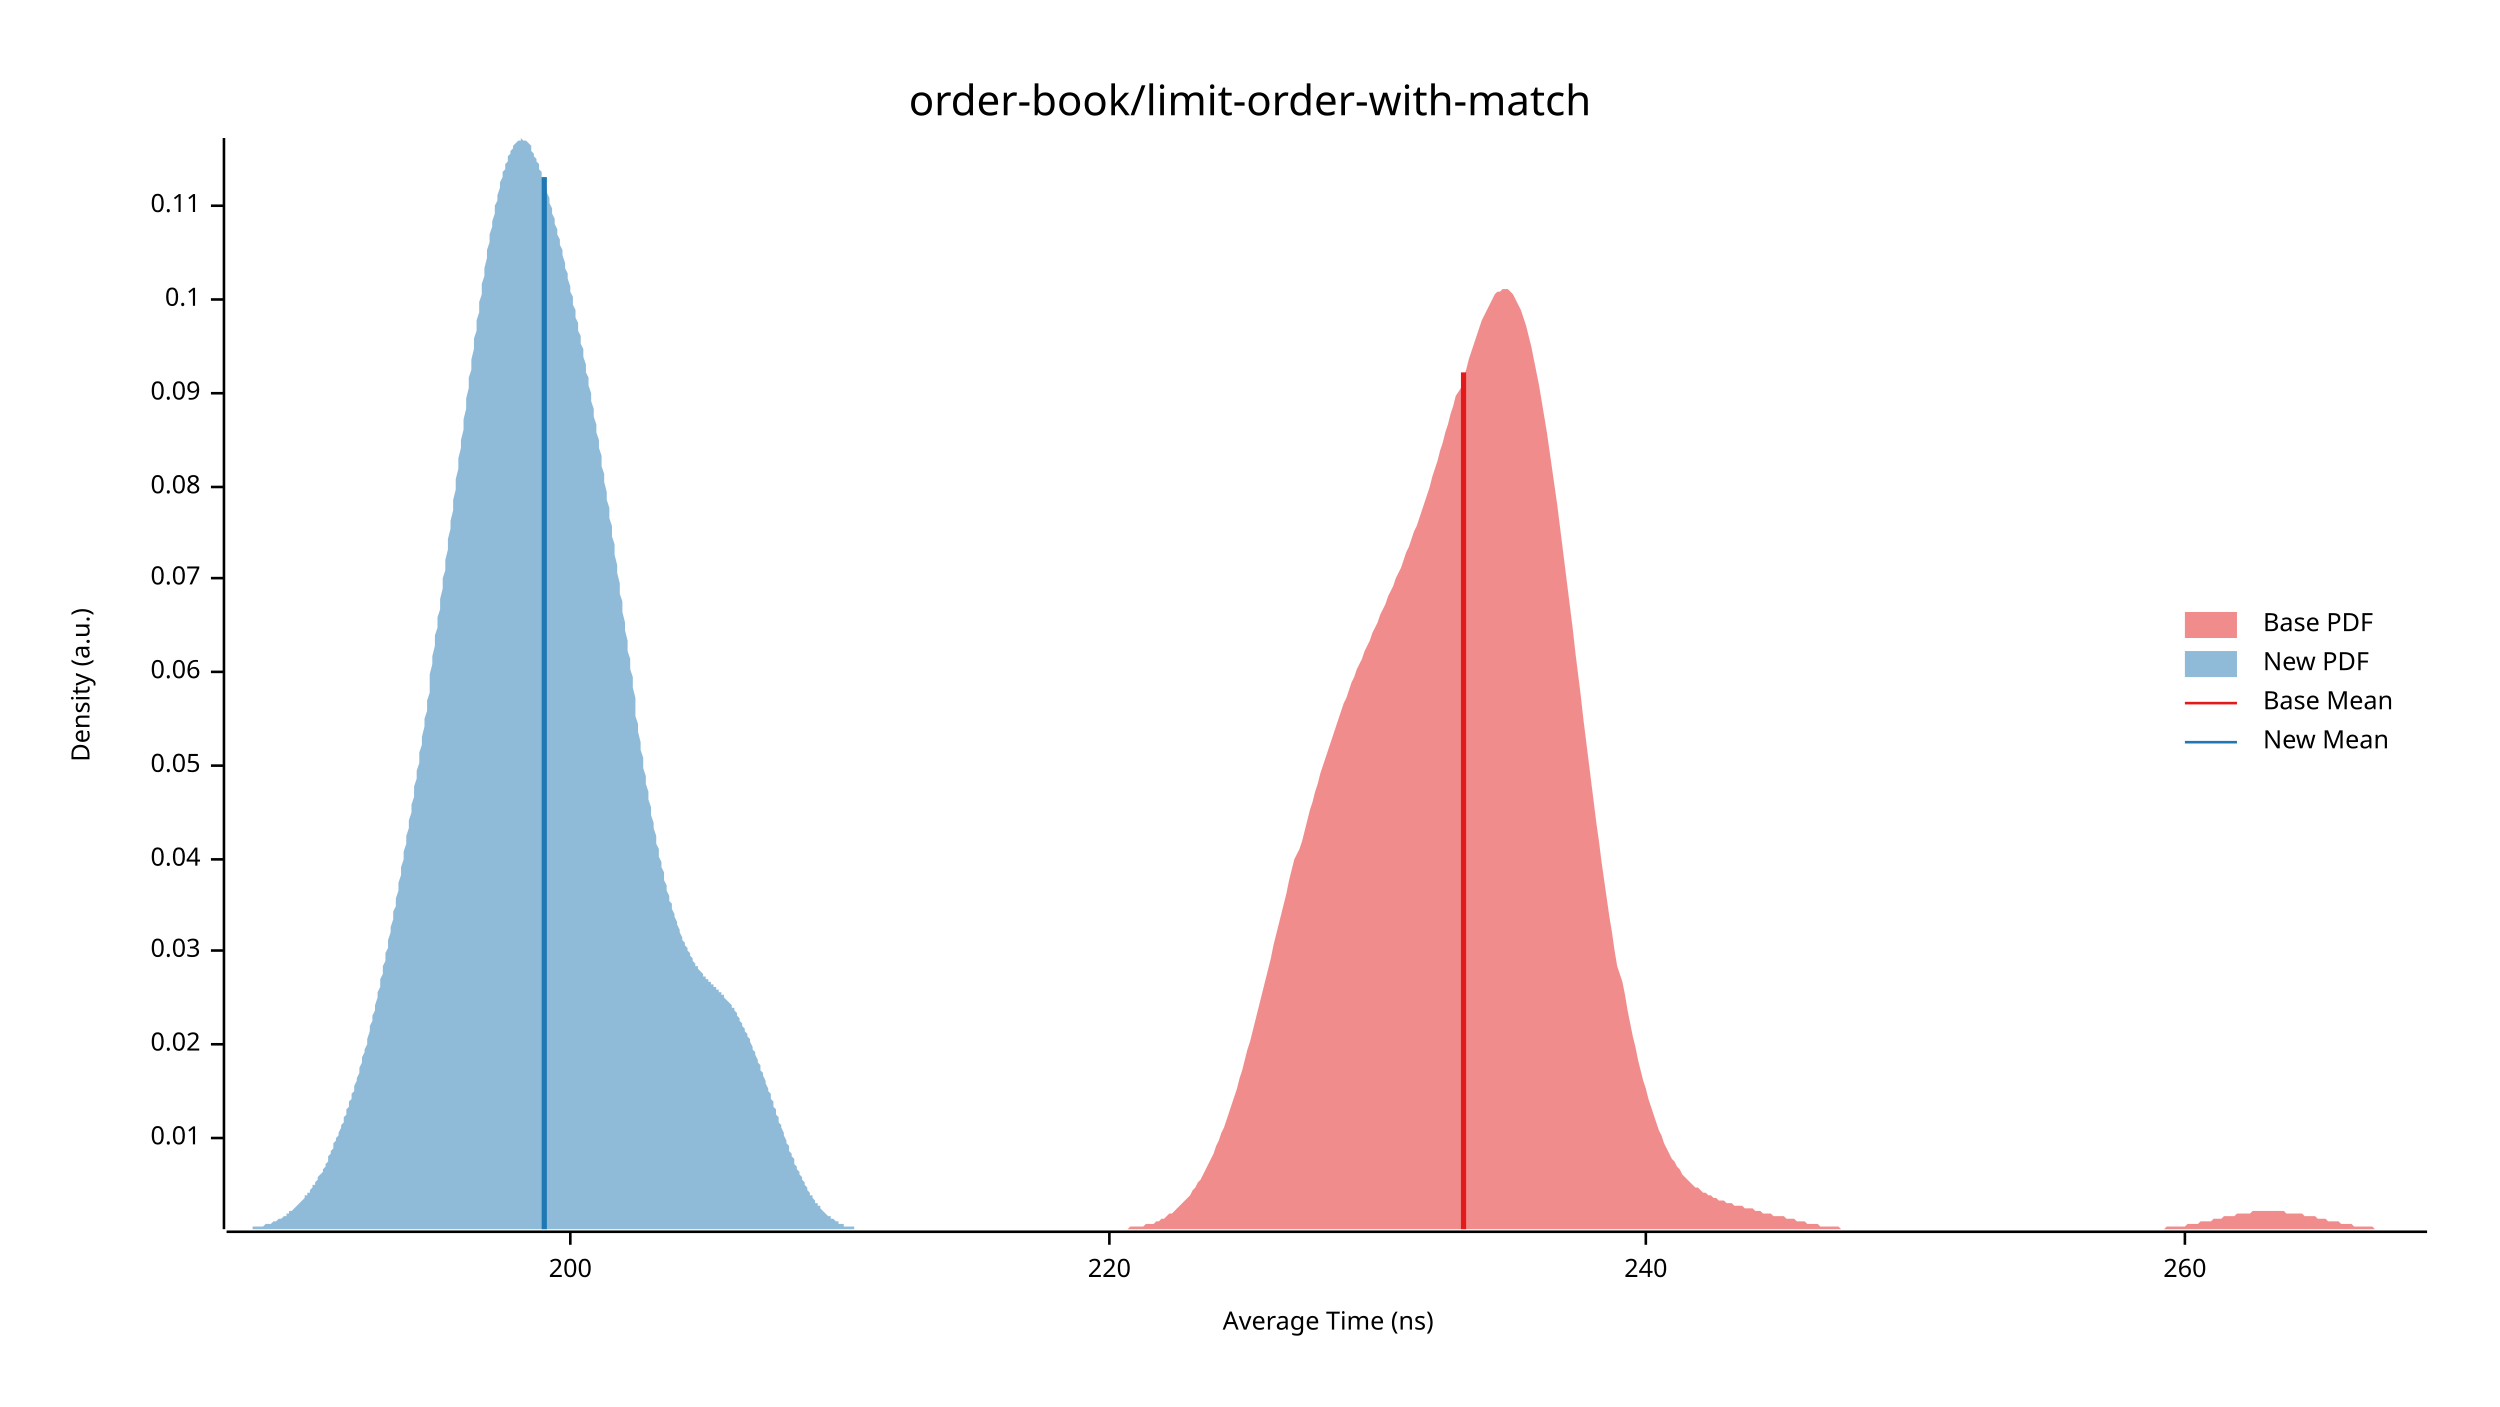
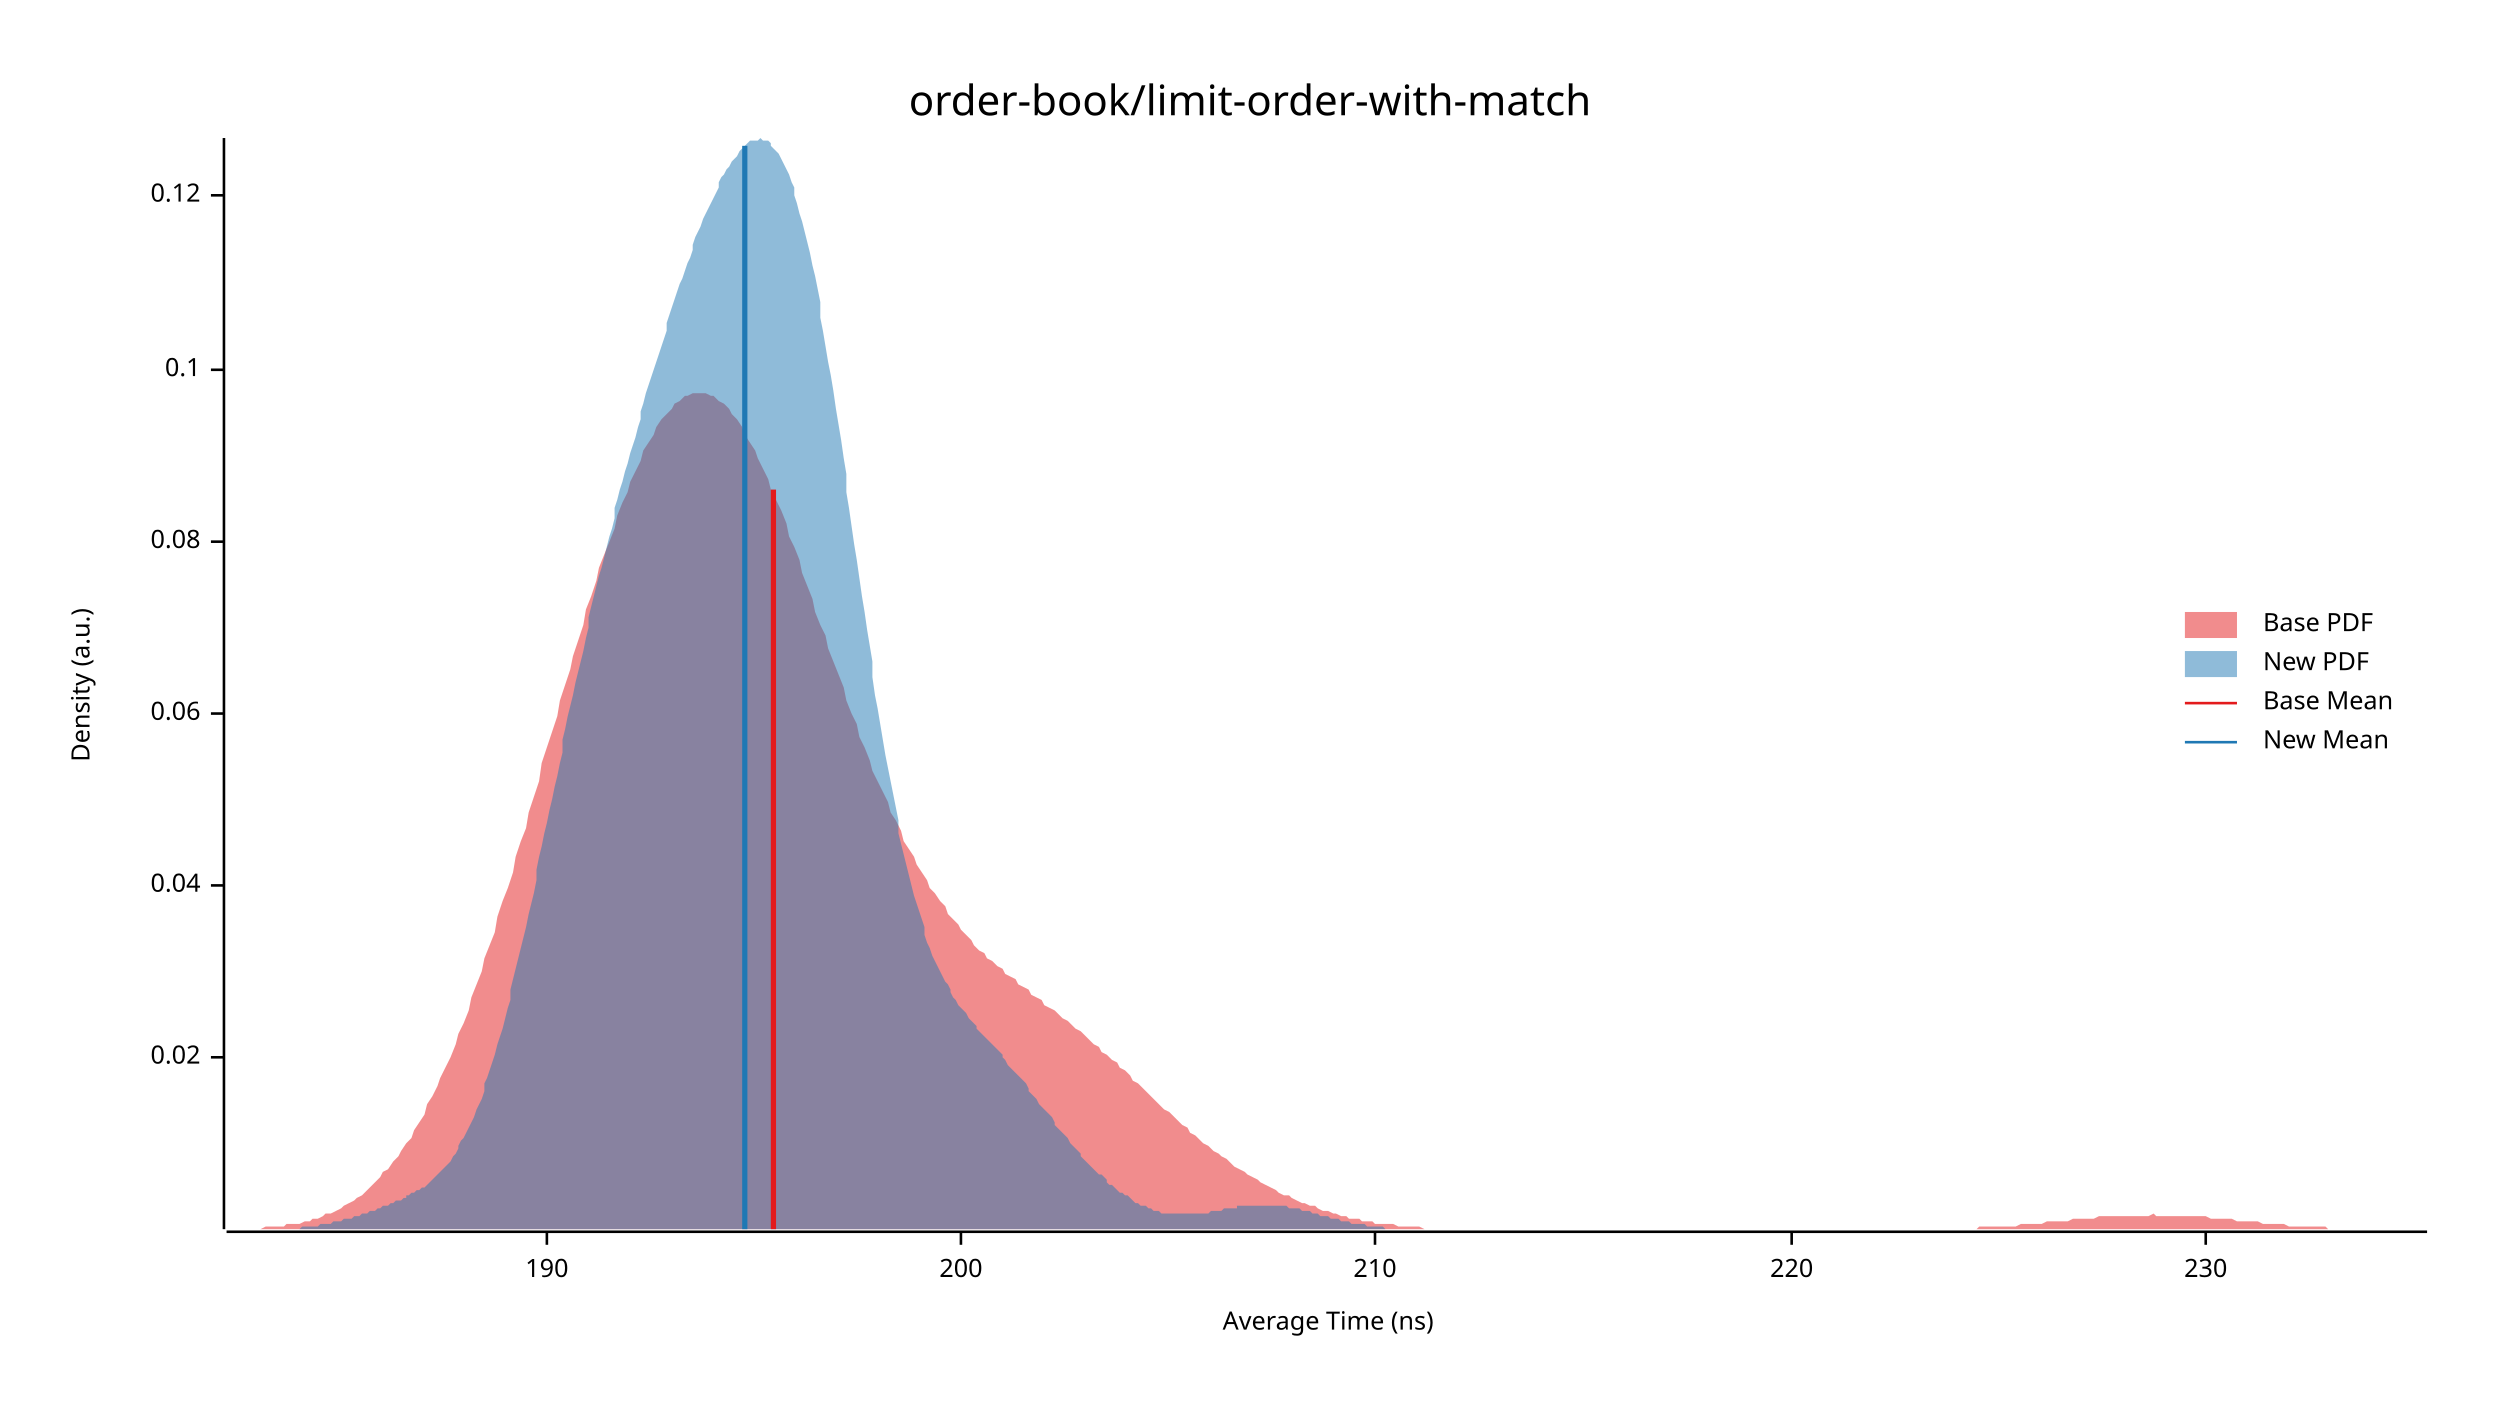
<svg xmlns="http://www.w3.org/2000/svg" width="960" height="540" viewBox="0 0 960 540">
  <text x="480" y="32" dy="0.76em" text-anchor="middle" font-family="sans-serif" font-size="16.129" opacity="1" fill="#000000">
order-book/limit-order-with-match
</text>
  <text x="27" y="263" dy="0.76em" text-anchor="middle" font-family="sans-serif" font-size="9.677" opacity="1" fill="#000000" transform="rotate(270, 27, 263)">
Density (a.u.)
</text>
  <text x="510" y="513" dy="-0.5ex" text-anchor="middle" font-family="sans-serif" font-size="9.677" opacity="1" fill="#000000">
Average Time (ns)
</text>
  <polyline fill="none" opacity="1" stroke="#000000" stroke-width="1" points="86,53 86,472 " />
-   <text x="77" y="437" dy="0.5ex" text-anchor="end" font-family="sans-serif" font-size="9.677" opacity="1" fill="#000000">
- 0.01
- </text>
-   <polyline fill="none" opacity="1" stroke="#000000" stroke-width="1" points="81,437 86,437 " />
-   <text x="77" y="401" dy="0.5ex" text-anchor="end" font-family="sans-serif" font-size="9.677" opacity="1" fill="#000000">
+   <text x="77" y="406" dy="0.5ex" text-anchor="end" font-family="sans-serif" font-size="9.677" opacity="1" fill="#000000">
0.02
</text>
-   <polyline fill="none" opacity="1" stroke="#000000" stroke-width="1" points="81,401 86,401 " />
-   <text x="77" y="365" dy="0.5ex" text-anchor="end" font-family="sans-serif" font-size="9.677" opacity="1" fill="#000000">
- 0.03
- </text>
-   <polyline fill="none" opacity="1" stroke="#000000" stroke-width="1" points="81,365 86,365 " />
-   <text x="77" y="330" dy="0.5ex" text-anchor="end" font-family="sans-serif" font-size="9.677" opacity="1" fill="#000000">
+   <polyline fill="none" opacity="1" stroke="#000000" stroke-width="1" points="81,406 86,406 " />
+   <text x="77" y="340" dy="0.5ex" text-anchor="end" font-family="sans-serif" font-size="9.677" opacity="1" fill="#000000">
0.04
</text>
-   <polyline fill="none" opacity="1" stroke="#000000" stroke-width="1" points="81,330 86,330 " />
-   <text x="77" y="294" dy="0.5ex" text-anchor="end" font-family="sans-serif" font-size="9.677" opacity="1" fill="#000000">
- 0.05
- </text>
-   <polyline fill="none" opacity="1" stroke="#000000" stroke-width="1" points="81,294 86,294 " />
-   <text x="77" y="258" dy="0.5ex" text-anchor="end" font-family="sans-serif" font-size="9.677" opacity="1" fill="#000000">
+   <polyline fill="none" opacity="1" stroke="#000000" stroke-width="1" points="81,340 86,340 " />
+   <text x="77" y="274" dy="0.5ex" text-anchor="end" font-family="sans-serif" font-size="9.677" opacity="1" fill="#000000">
0.06
</text>
-   <polyline fill="none" opacity="1" stroke="#000000" stroke-width="1" points="81,258 86,258 " />
-   <text x="77" y="222" dy="0.5ex" text-anchor="end" font-family="sans-serif" font-size="9.677" opacity="1" fill="#000000">
- 0.07
- </text>
-   <polyline fill="none" opacity="1" stroke="#000000" stroke-width="1" points="81,222 86,222 " />
-   <text x="77" y="187" dy="0.5ex" text-anchor="end" font-family="sans-serif" font-size="9.677" opacity="1" fill="#000000">
+   <polyline fill="none" opacity="1" stroke="#000000" stroke-width="1" points="81,274 86,274 " />
+   <text x="77" y="208" dy="0.5ex" text-anchor="end" font-family="sans-serif" font-size="9.677" opacity="1" fill="#000000">
0.08
</text>
-   <polyline fill="none" opacity="1" stroke="#000000" stroke-width="1" points="81,187 86,187 " />
-   <text x="77" y="151" dy="0.5ex" text-anchor="end" font-family="sans-serif" font-size="9.677" opacity="1" fill="#000000">
- 0.09
- </text>
-   <polyline fill="none" opacity="1" stroke="#000000" stroke-width="1" points="81,151 86,151 " />
-   <text x="77" y="115" dy="0.5ex" text-anchor="end" font-family="sans-serif" font-size="9.677" opacity="1" fill="#000000">
+   <polyline fill="none" opacity="1" stroke="#000000" stroke-width="1" points="81,208 86,208 " />
+   <text x="77" y="142" dy="0.5ex" text-anchor="end" font-family="sans-serif" font-size="9.677" opacity="1" fill="#000000">
0.1
</text>
-   <polyline fill="none" opacity="1" stroke="#000000" stroke-width="1" points="81,115 86,115 " />
-   <text x="77" y="79" dy="0.5ex" text-anchor="end" font-family="sans-serif" font-size="9.677" opacity="1" fill="#000000">
- 0.11
+   <polyline fill="none" opacity="1" stroke="#000000" stroke-width="1" points="81,142 86,142 " />
+   <text x="77" y="75" dy="0.5ex" text-anchor="end" font-family="sans-serif" font-size="9.677" opacity="1" fill="#000000">
+ 0.12
</text>
-   <polyline fill="none" opacity="1" stroke="#000000" stroke-width="1" points="81,79 86,79 " />
+   <polyline fill="none" opacity="1" stroke="#000000" stroke-width="1" points="81,75 86,75 " />
  <polyline fill="none" opacity="1" stroke="#000000" stroke-width="1" points="87,473 932,473 " />
-   <text x="219" y="483" dy="0.76em" text-anchor="middle" font-family="sans-serif" font-size="9.677" opacity="1" fill="#000000">
+   <text x="210" y="483" dy="0.76em" text-anchor="middle" font-family="sans-serif" font-size="9.677" opacity="1" fill="#000000">
+ 190
+ </text>
+   <polyline fill="none" opacity="1" stroke="#000000" stroke-width="1" points="210,473 210,478 " />
+   <text x="369" y="483" dy="0.76em" text-anchor="middle" font-family="sans-serif" font-size="9.677" opacity="1" fill="#000000">
200
</text>
-   <polyline fill="none" opacity="1" stroke="#000000" stroke-width="1" points="219,473 219,478 " />
-   <text x="426" y="483" dy="0.76em" text-anchor="middle" font-family="sans-serif" font-size="9.677" opacity="1" fill="#000000">
+   <polyline fill="none" opacity="1" stroke="#000000" stroke-width="1" points="369,473 369,478 " />
+   <text x="528" y="483" dy="0.76em" text-anchor="middle" font-family="sans-serif" font-size="9.677" opacity="1" fill="#000000">
+ 210
+ </text>
+   <polyline fill="none" opacity="1" stroke="#000000" stroke-width="1" points="528,473 528,478 " />
+   <text x="688" y="483" dy="0.76em" text-anchor="middle" font-family="sans-serif" font-size="9.677" opacity="1" fill="#000000">
220
</text>
-   <polyline fill="none" opacity="1" stroke="#000000" stroke-width="1" points="426,473 426,478 " />
-   <text x="632" y="483" dy="0.76em" text-anchor="middle" font-family="sans-serif" font-size="9.677" opacity="1" fill="#000000">
- 240
+   <polyline fill="none" opacity="1" stroke="#000000" stroke-width="1" points="688,473 688,478 " />
+   <text x="847" y="483" dy="0.76em" text-anchor="middle" font-family="sans-serif" font-size="9.677" opacity="1" fill="#000000">
+ 230
</text>
-   <polyline fill="none" opacity="1" stroke="#000000" stroke-width="1" points="632,473 632,478 " />
-   <text x="839" y="483" dy="0.76em" text-anchor="middle" font-family="sans-serif" font-size="9.677" opacity="1" fill="#000000">
- 260
- </text>
-   <polyline fill="none" opacity="1" stroke="#000000" stroke-width="1" points="839,473 839,478 " />
-   <polygon opacity="0.5" fill="#E31A1C" points="424,472 425,472 426,472 427,472 428,472 429,472 430,472 431,472 432,472 433,472 434,471 435,471 437,471 438,471 439,471 440,470 441,470 442,470 443,470 444,469 445,469 446,468 447,468 448,467 449,466 450,466 451,465 452,464 453,463 454,462 455,461 456,460 457,459 458,457 459,456 460,454 461,453 462,451 463,449 464,447 465,445 466,443 467,440 468,438 469,435 470,433 471,430 472,427 473,424 474,421 475,418 476,414 477,411 478,407 479,403 480,400 481,396 482,392 483,388 484,384 485,380 486,376 487,372 488,368 489,363 490,359 491,355 492,351 493,347 494,343 495,338 496,334 497,330 499,326 500,323 501,319 502,315 503,311 504,308 505,304 506,301 507,297 508,294 509,291 510,288 511,285 512,282 513,279 514,276 515,273 516,270 517,268 518,265 519,262 520,260 521,257 522,255 523,253 524,250 525,248 526,246 527,243 528,241 529,239 530,236 531,234 532,232 533,229 534,227 535,225 536,222 537,220 538,218 539,215 540,212 541,210 542,207 543,204 544,202 545,199 546,196 547,193 548,190 549,187 550,183 551,180 552,177 553,173 554,170 555,166 556,163 557,159 558,156 559,152 561,149 562,145 563,142 564,138 565,135 566,132 567,129 568,126 569,123 570,121 571,119 572,117 573,115 574,113 575,112 576,112 577,111 578,111 579,111 580,112 581,113 582,115 583,117 584,119 585,122 586,125 587,129 588,133 589,138 590,143 591,148 592,154 593,160 594,166 595,173 596,180 597,187 598,194 599,202 600,210 601,218 602,226 603,234 604,242 605,251 606,259 607,267 608,276 609,284 610,292 611,300 612,308 613,316 614,323 615,331 616,338 617,345 618,352 619,358 620,365 621,371 623,377 624,382 625,388 626,393 627,398 628,402 629,407 630,411 631,415 632,418 633,422 634,425 635,428 636,431 637,434 638,436 639,439 640,441 641,443 642,445 643,446 644,448 645,449 646,451 647,452 648,453 649,454 650,455 651,456 652,456 653,457 654,458 655,458 656,459 657,459 658,460 659,460 660,461 661,461 662,461 663,462 664,462 665,462 666,463 667,463 668,463 669,463 670,464 671,464 672,464 673,464 674,465 675,465 676,465 677,466 678,466 679,466 680,466 681,467 682,467 683,467 685,467 686,468 687,468 688,468 689,468 690,469 691,469 692,469 693,469 694,470 695,470 696,470 697,470 698,470 699,471 700,471 701,471 702,471 703,471 704,471 705,471 706,471 707,472 708,472 709,472 710,472 711,472 712,472 713,472 714,472 715,472 716,472 717,472 718,472 719,472 720,472 721,472 722,472 723,472 724,472 725,472 726,472 727,472 728,472 729,472 730,472 731,472 732,472 733,472 734,472 735,472 736,472 737,472 738,472 739,472 740,472 741,472 742,472 743,472 744,472 745,472 747,472 748,472 749,472 750,472 751,472 752,472 753,472 754,472 755,472 756,472 757,472 758,472 759,472 760,472 761,472 762,472 763,472 764,472 765,472 766,472 767,472 768,472 769,472 770,472 771,472 772,472 773,472 774,472 775,472 776,472 777,472 778,472 779,472 780,472 781,472 782,472 783,472 784,472 785,472 786,472 787,472 788,472 789,472 790,472 791,472 792,472 793,472 794,472 795,472 796,472 797,472 798,472 799,472 800,472 801,472 802,472 803,472 804,472 805,472 806,472 807,472 809,472 810,472 811,472 812,472 813,472 814,472 815,472 816,472 817,472 818,472 819,472 820,472 821,472 822,472 823,472 824,472 825,472 826,472 827,472 828,472 829,472 830,472 831,472 832,471 833,471 834,471 835,471 836,471 837,471 838,471 839,471 840,470 841,470 842,470 843,470 844,470 845,469 846,469 847,469 848,469 849,469 850,468 851,468 852,468 853,468 854,467 855,467 856,467 857,467 858,467 859,466 860,466 861,466 862,466 863,466 864,466 865,465 866,465 867,465 868,465 869,465 871,465 872,465 873,465 874,465 875,465 876,465 877,465 878,466 879,466 880,466 881,466 882,466 883,466 884,466 885,467 886,467 887,467 888,467 889,467 890,468 891,468 892,468 893,468 894,469 895,469 896,469 897,469 898,469 899,470 900,470 901,470 902,470 903,470 904,471 905,471 906,471 907,471 908,471 909,471 910,471 911,471 912,472 913,472 914,472 915,472 916,472 917,472 918,472 919,472 920,472 921,472 922,472 923,472 924,472 925,472 926,472 927,472 928,472 929,472 930,472 932,472 932,472 424,472 " />
-   <polygon opacity="0.5" fill="#1F78B4" points="87,472 87,472 87,472 88,472 88,472 89,472 89,472 90,472 90,472 91,472 91,472 92,472 92,472 93,472 93,472 94,472 94,472 95,472 95,472 96,472 96,472 97,472 97,471 98,471 98,471 99,471 99,471 100,471 100,471 101,471 101,471 102,470 102,470 103,470 103,470 104,470 104,470 105,469 105,469 106,469 106,469 107,468 107,468 108,468 108,468 109,467 109,467 110,467 110,466 111,466 111,465 112,465 112,465 113,464 113,464 114,463 114,463 115,462 115,462 116,461 116,461 117,460 117,459 118,459 118,458 119,458 119,457 120,456 120,455 121,455 121,454 122,453 122,452 123,451 123,451 124,450 124,449 125,448 125,447 126,446 126,445 126,444 127,443 127,442 128,441 128,439 129,438 129,437 130,436 130,435 131,433 131,432 132,431 132,429 133,428 133,426 134,425 134,423 135,422 135,420 136,419 136,417 137,415 137,414 138,412 138,410 139,408 139,406 140,404 140,403 141,401 141,399 142,396 142,394 143,392 143,390 144,388 144,386 145,383 145,381 146,379 146,376 147,374 147,371 148,369 148,366 149,364 149,361 150,358 150,356 151,353 151,350 152,348 152,345 153,342 153,339 154,336 154,333 155,330 155,327 156,324 156,321 157,318 157,315 158,312 158,309 159,306 159,302 160,299 160,296 161,293 161,289 162,286 162,283 163,279 163,276 164,273 164,269 165,266 165,262 165,259 166,255 166,252 167,248 167,244 168,241 168,237 169,234 169,230 170,226 170,222 171,219 171,215 172,211 172,207 173,203 173,200 174,196 174,192 175,188 175,184 176,180 176,176 177,172 177,169 178,165 178,161 179,157 179,153 180,149 180,145 181,142 181,138 182,134 182,130 183,127 183,123 184,120 184,116 185,113 185,109 186,106 186,103 187,99 187,96 188,93 188,90 189,87 189,85 190,82 190,79 191,77 191,75 192,72 192,70 193,68 193,66 194,65 194,63 195,62 195,60 196,59 196,58 197,57 197,56 198,55 198,55 199,54 199,54 200,54 200,53 201,54 201,54 202,54 202,54 203,55 203,55 204,56 204,57 204,58 205,59 205,60 206,61 206,62 207,63 207,65 208,66 208,68 209,69 209,71 210,73 210,74 211,76 211,78 212,80 212,82 213,84 213,86 214,88 214,90 215,92 215,94 216,96 216,98 217,101 217,103 218,105 218,107 219,110 219,112 220,114 220,117 221,119 221,122 222,124 222,127 223,129 223,132 224,134 224,137 225,140 225,143 226,145 226,148 227,151 227,154 228,157 228,160 229,163 229,166 230,169 230,172 231,175 231,179 232,182 232,185 233,189 233,192 234,195 234,199 235,202 235,206 236,209 236,213 237,217 237,220 238,224 238,228 239,231 239,235 240,239 240,242 241,246 241,250 242,253 242,257 243,260 243,264 244,268 244,271 244,275 245,278 245,281 246,285 246,288 247,291 247,295 248,298 248,301 249,304 249,307 250,310 250,313 251,316 251,318 252,321 252,324 253,326 253,329 254,331 254,333 255,335 255,338 256,340 256,342 257,344 257,346 258,347 258,349 259,351 259,352 260,354 260,355 261,357 261,358 262,360 262,361 263,362 263,363 264,364 264,365 265,366 265,367 266,368 266,369 267,370 267,371 268,371 268,372 269,373 269,373 270,374 270,375 271,375 271,376 272,376 272,377 273,377 273,378 274,378 274,379 275,379 275,380 276,380 276,381 277,381 277,382 278,382 278,383 279,384 279,384 280,385 280,385 281,386 281,387 282,387 282,388 283,389 283,390 283,390 284,391 284,392 285,393 285,394 286,395 286,396 287,397 287,398 288,399 288,400 289,402 289,403 290,404 290,405 291,407 291,408 292,409 292,411 293,412 293,413 294,415 294,416 295,418 295,419 296,420 296,422 297,423 297,425 298,426 298,428 299,429 299,431 300,432 300,433 301,435 301,436 302,438 302,439 303,440 303,442 304,443 304,444 305,445 305,447 306,448 306,449 307,450 307,451 308,452 308,453 309,454 309,455 310,456 310,457 311,458 311,459 312,459 312,460 313,461 313,462 314,462 314,463 315,463 315,464 316,465 316,465 317,466 317,466 318,467 318,467 319,467 319,468 320,468 320,468 321,469 321,469 322,469 322,470 322,470 323,470 323,470 324,470 324,471 325,471 325,471 326,471 326,471 327,471 327,471 328,471 328,472 329,472 329,472 330,472 330,472 331,472 331,472 332,472 332,472 333,472 333,472 87,472 " />
-   <polyline fill="none" opacity="1" stroke="#E31A1C" stroke-width="2" points="562,472 562,143 " />
-   <polyline fill="none" opacity="1" stroke="#1F78B4" stroke-width="2" points="209,472 209,68 " />
+   <polyline fill="none" opacity="1" stroke="#000000" stroke-width="1" points="847,473 847,478 " />
+   <polygon opacity="0.5" fill="#E31A1C" points="87,472 88,472 90,472 92,472 93,472 95,472 97,472 98,472 100,472 102,471 103,471 105,471 107,471 109,471 110,470 112,470 114,470 115,470 117,469 119,469 120,468 122,468 124,467 125,466 127,466 129,465 131,464 132,463 134,462 136,461 137,460 139,459 141,457 142,456 144,454 146,452 147,450 149,449 151,446 153,444 154,442 156,439 158,437 159,434 161,431 163,428 164,424 166,421 168,417 169,414 171,410 173,406 175,401 176,397 178,393 180,388 181,383 183,378 185,373 186,368 188,363 190,358 191,352 193,346 195,341 197,335 198,329 200,323 202,318 203,312 205,306 207,300 208,293 210,287 212,281 214,275 215,269 217,263 219,257 220,252 222,246 224,240 225,234 227,229 229,223 230,218 232,213 234,208 236,203 237,198 239,193 241,189 242,185 244,181 246,177 247,173 249,170 251,167 252,164 254,161 256,159 258,157 259,155 261,154 263,152 264,152 266,151 268,151 269,151 271,151 273,152 274,152 276,154 278,155 280,157 281,159 283,161 285,164 286,167 288,170 290,173 291,176 293,180 295,184 296,188 298,192 300,196 302,201 303,206 305,210 307,215 308,220 310,225 312,230 313,235 315,240 317,244 318,249 320,254 322,259 324,264 325,269 327,274 329,278 330,283 332,287 334,292 335,296 337,300 339,304 341,308 342,312 344,315 346,319 347,323 349,326 351,329 352,332 354,335 356,338 357,341 359,343 361,346 363,348 364,351 366,353 368,355 369,357 371,359 373,361 374,363 376,365 378,366 379,368 381,369 383,371 385,372 386,374 388,375 390,376 391,378 393,379 395,380 396,382 398,383 400,384 401,386 403,387 405,388 407,390 408,391 410,392 412,394 413,395 415,396 417,398 418,399 420,401 422,402 423,404 425,405 427,407 429,408 430,410 432,411 434,413 435,415 437,416 439,418 440,419 442,421 444,423 445,424 447,426 449,427 451,429 452,430 454,432 456,433 457,435 459,436 461,438 462,439 464,440 466,442 468,443 469,444 471,445 473,447 474,448 476,449 478,450 479,451 481,452 483,453 484,454 486,455 488,456 490,457 491,458 493,459 495,459 496,460 498,461 500,462 501,462 503,463 505,463 506,464 508,465 510,465 512,466 513,466 515,467 517,467 518,468 520,468 522,468 523,469 525,469 527,469 528,470 530,470 532,470 534,470 535,470 537,471 539,471 540,471 542,471 544,471 545,471 547,472 549,472 550,472 552,472 554,472 556,472 557,472 559,472 561,472 562,472 564,472 566,472 567,472 569,472 571,472 573,472 574,472 576,472 578,472 579,472 581,472 583,472 584,472 586,472 588,472 589,472 591,472 593,472 595,472 596,472 598,472 600,472 601,472 603,472 605,472 606,472 608,472 610,472 611,472 613,472 615,472 617,472 618,472 620,472 622,472 623,472 625,472 627,472 628,472 630,472 632,472 633,472 635,472 637,472 639,472 640,472 642,472 644,472 645,472 647,472 649,472 650,472 652,472 654,472 655,472 657,472 659,472 661,472 662,472 664,472 666,472 667,472 669,472 671,472 672,472 674,472 676,472 677,472 679,472 681,472 683,472 684,472 686,472 688,472 689,472 691,472 693,472 694,472 696,472 698,472 700,472 701,472 703,472 705,472 706,472 708,472 710,472 711,472 713,472 715,472 716,472 718,472 720,472 722,472 723,472 725,472 727,472 728,472 730,472 732,472 733,472 735,472 737,472 738,472 740,472 742,472 744,472 745,472 747,472 749,472 750,472 752,472 754,472 755,472 757,472 759,472 760,471 762,471 764,471 766,471 767,471 769,471 771,471 772,471 774,471 776,470 777,470 779,470 781,470 782,470 784,470 786,469 788,469 789,469 791,469 793,469 794,469 796,468 798,468 799,468 801,468 803,468 804,468 806,467 808,467 810,467 811,467 813,467 815,467 816,467 818,467 820,467 821,467 823,467 825,467 827,466 828,467 830,467 832,467 833,467 835,467 837,467 838,467 840,467 842,467 843,467 845,467 847,467 849,468 850,468 852,468 854,468 855,468 857,468 859,469 860,469 862,469 864,469 865,469 867,469 869,470 871,470 872,470 874,470 876,470 877,470 879,471 881,471 882,471 884,471 886,471 887,471 889,471 891,471 893,471 894,472 896,472 898,472 899,472 901,472 903,472 904,472 906,472 908,472 909,472 911,472 913,472 915,472 916,472 918,472 920,472 921,472 923,472 925,472 926,472 928,472 930,472 932,472 932,472 87,472 " />
+   <polygon opacity="0.5" fill="#1F78B4" points="96,472 97,472 98,472 99,472 100,472 101,472 102,472 103,472 104,472 105,472 106,472 106,472 107,472 108,472 109,472 110,472 111,472 112,472 113,472 114,472 115,472 116,471 116,471 117,471 118,471 119,471 120,471 121,471 122,471 123,470 124,470 125,470 126,470 126,470 127,470 128,469 129,469 130,469 131,469 132,468 133,468 134,468 135,468 136,467 136,467 137,467 138,467 139,466 140,466 141,466 142,465 143,465 144,465 145,464 146,464 146,464 147,463 148,463 149,463 150,462 151,462 152,461 153,461 154,461 155,460 156,460 156,459 157,459 158,458 159,458 160,457 161,457 162,456 163,456 164,455 165,454 166,453 166,453 167,452 168,451 169,450 170,449 171,448 172,447 173,446 174,444 175,443 176,441 176,440 177,438 178,437 179,435 180,433 181,431 182,429 183,426 184,424 185,422 186,419 186,416 187,414 188,411 189,408 190,405 191,401 192,398 193,395 194,391 195,387 196,384 196,380 197,376 198,372 199,368 200,364 201,360 202,356 203,351 204,347 205,343 206,338 206,334 207,329 208,325 209,320 210,316 211,311 212,307 213,302 214,298 215,293 216,289 216,284 217,280 218,275 219,271 220,267 221,262 222,258 223,254 224,250 225,245 226,241 226,237 227,233 228,229 229,225 230,221 231,218 232,214 233,210 234,206 235,203 236,199 236,195 237,192 238,188 239,185 240,181 241,178 242,174 243,171 244,168 245,164 246,161 246,158 247,155 248,151 249,148 250,145 251,142 252,139 253,136 254,133 255,130 256,127 256,124 257,121 258,118 259,115 260,112 261,109 262,107 263,104 264,101 265,99 266,96 266,94 267,91 268,89 269,87 270,84 271,82 272,80 273,78 274,76 275,74 276,72 276,70 277,68 278,67 279,65 280,64 281,62 282,61 283,60 284,58 285,57 286,57 286,56 287,55 288,54 289,54 290,54 291,54 292,53 293,54 294,54 295,54 296,55 296,56 297,57 298,58 299,59 300,61 301,63 302,65 303,67 304,70 305,72 305,75 306,78 307,82 308,85 309,89 310,93 311,97 312,102 313,106 314,111 315,116 315,122 316,127 317,133 318,139 319,144 320,150 321,157 322,163 323,169 324,176 325,182 325,189 326,195 327,202 328,209 329,215 330,222 331,229 332,235 333,242 334,248 335,254 335,260 336,267 337,272 338,278 339,284 340,290 341,295 342,300 343,305 344,310 345,315 345,320 346,324 347,328 348,332 349,336 350,340 351,344 352,347 353,350 354,353 355,356 355,359 356,362 357,364 358,367 359,369 360,371 361,373 362,375 363,377 364,378 365,380 365,381 366,383 367,384 368,386 369,387 370,388 371,389 372,391 373,392 374,393 375,394 375,395 376,396 377,397 378,398 379,399 380,400 381,401 382,402 383,403 384,404 385,405 385,406 386,407 387,409 388,410 389,411 390,412 391,413 392,414 393,415 394,416 395,418 395,419 396,420 397,421 398,422 399,424 400,425 401,426 402,427 403,428 404,429 405,431 405,432 406,433 407,434 408,435 409,436 410,437 411,439 412,440 413,441 414,442 415,443 415,444 416,445 417,446 418,447 419,448 420,449 421,450 422,451 423,451 424,452 425,453 425,454 426,455 427,455 428,456 429,457 430,458 431,458 432,459 433,459 434,460 435,461 435,461 436,462 437,462 438,463 439,463 440,463 441,464 442,464 443,465 444,465 445,465 445,465 446,466 447,466 448,466 449,466 450,466 451,466 452,466 453,466 454,466 455,466 455,466 456,466 457,466 458,466 459,466 460,466 461,466 462,466 463,466 464,466 465,465 465,465 466,465 467,465 468,465 469,465 470,464 471,464 472,464 473,464 474,464 475,464 475,463 476,463 477,463 478,463 479,463 480,463 481,463 482,463 483,463 484,463 485,463 485,463 486,463 487,463 488,463 489,463 490,463 491,463 492,463 493,463 494,463 495,464 495,464 496,464 497,464 498,464 499,464 500,465 501,465 502,465 503,465 504,466 505,466 505,466 506,466 507,467 508,467 509,467 510,467 511,468 512,468 513,468 514,468 515,469 515,469 516,469 517,469 518,469 519,470 520,470 521,470 522,470 523,470 524,470 525,471 525,471 526,471 527,471 528,471 529,471 530,471 531,471 532,472 533,472 534,472 535,472 535,472 536,472 537,472 538,472 539,472 540,472 541,472 542,472 543,472 544,472 545,472 545,472 546,472 547,472 548,472 549,472 550,472 550,472 96,472 " />
+   <polyline fill="none" opacity="1" stroke="#E31A1C" stroke-width="2" points="297,472 297,188 " />
+   <polyline fill="none" opacity="1" stroke="#1F78B4" stroke-width="2" points="286,472 286,56 " />
  <text x="869" y="235" dy="0.76em" text-anchor="start" font-family="sans-serif" font-size="9.677" opacity="1" fill="#000000">
Base PDF
</text>
  <text x="869" y="250" dy="0.76em" text-anchor="start" font-family="sans-serif" font-size="9.677" opacity="1" fill="#000000">
New PDF
</text>
  <text x="869" y="265" dy="0.76em" text-anchor="start" font-family="sans-serif" font-size="9.677" opacity="1" fill="#000000">
Base Mean
</text>
  <text x="869" y="280" dy="0.76em" text-anchor="start" font-family="sans-serif" font-size="9.677" opacity="1" fill="#000000">
New Mean
</text>
  <rect x="839" y="235" width="20" height="10" opacity="0.5" fill="#E31A1C" stroke="none" />
  <rect x="839" y="250" width="20" height="10" opacity="0.5" fill="#1F78B4" stroke="none" />
  <polyline fill="none" opacity="1" stroke="#E31A1C" stroke-width="1" points="839,270 859,270 " />
  <polyline fill="none" opacity="1" stroke="#1F78B4" stroke-width="1" points="839,285 859,285 " />
</svg>
